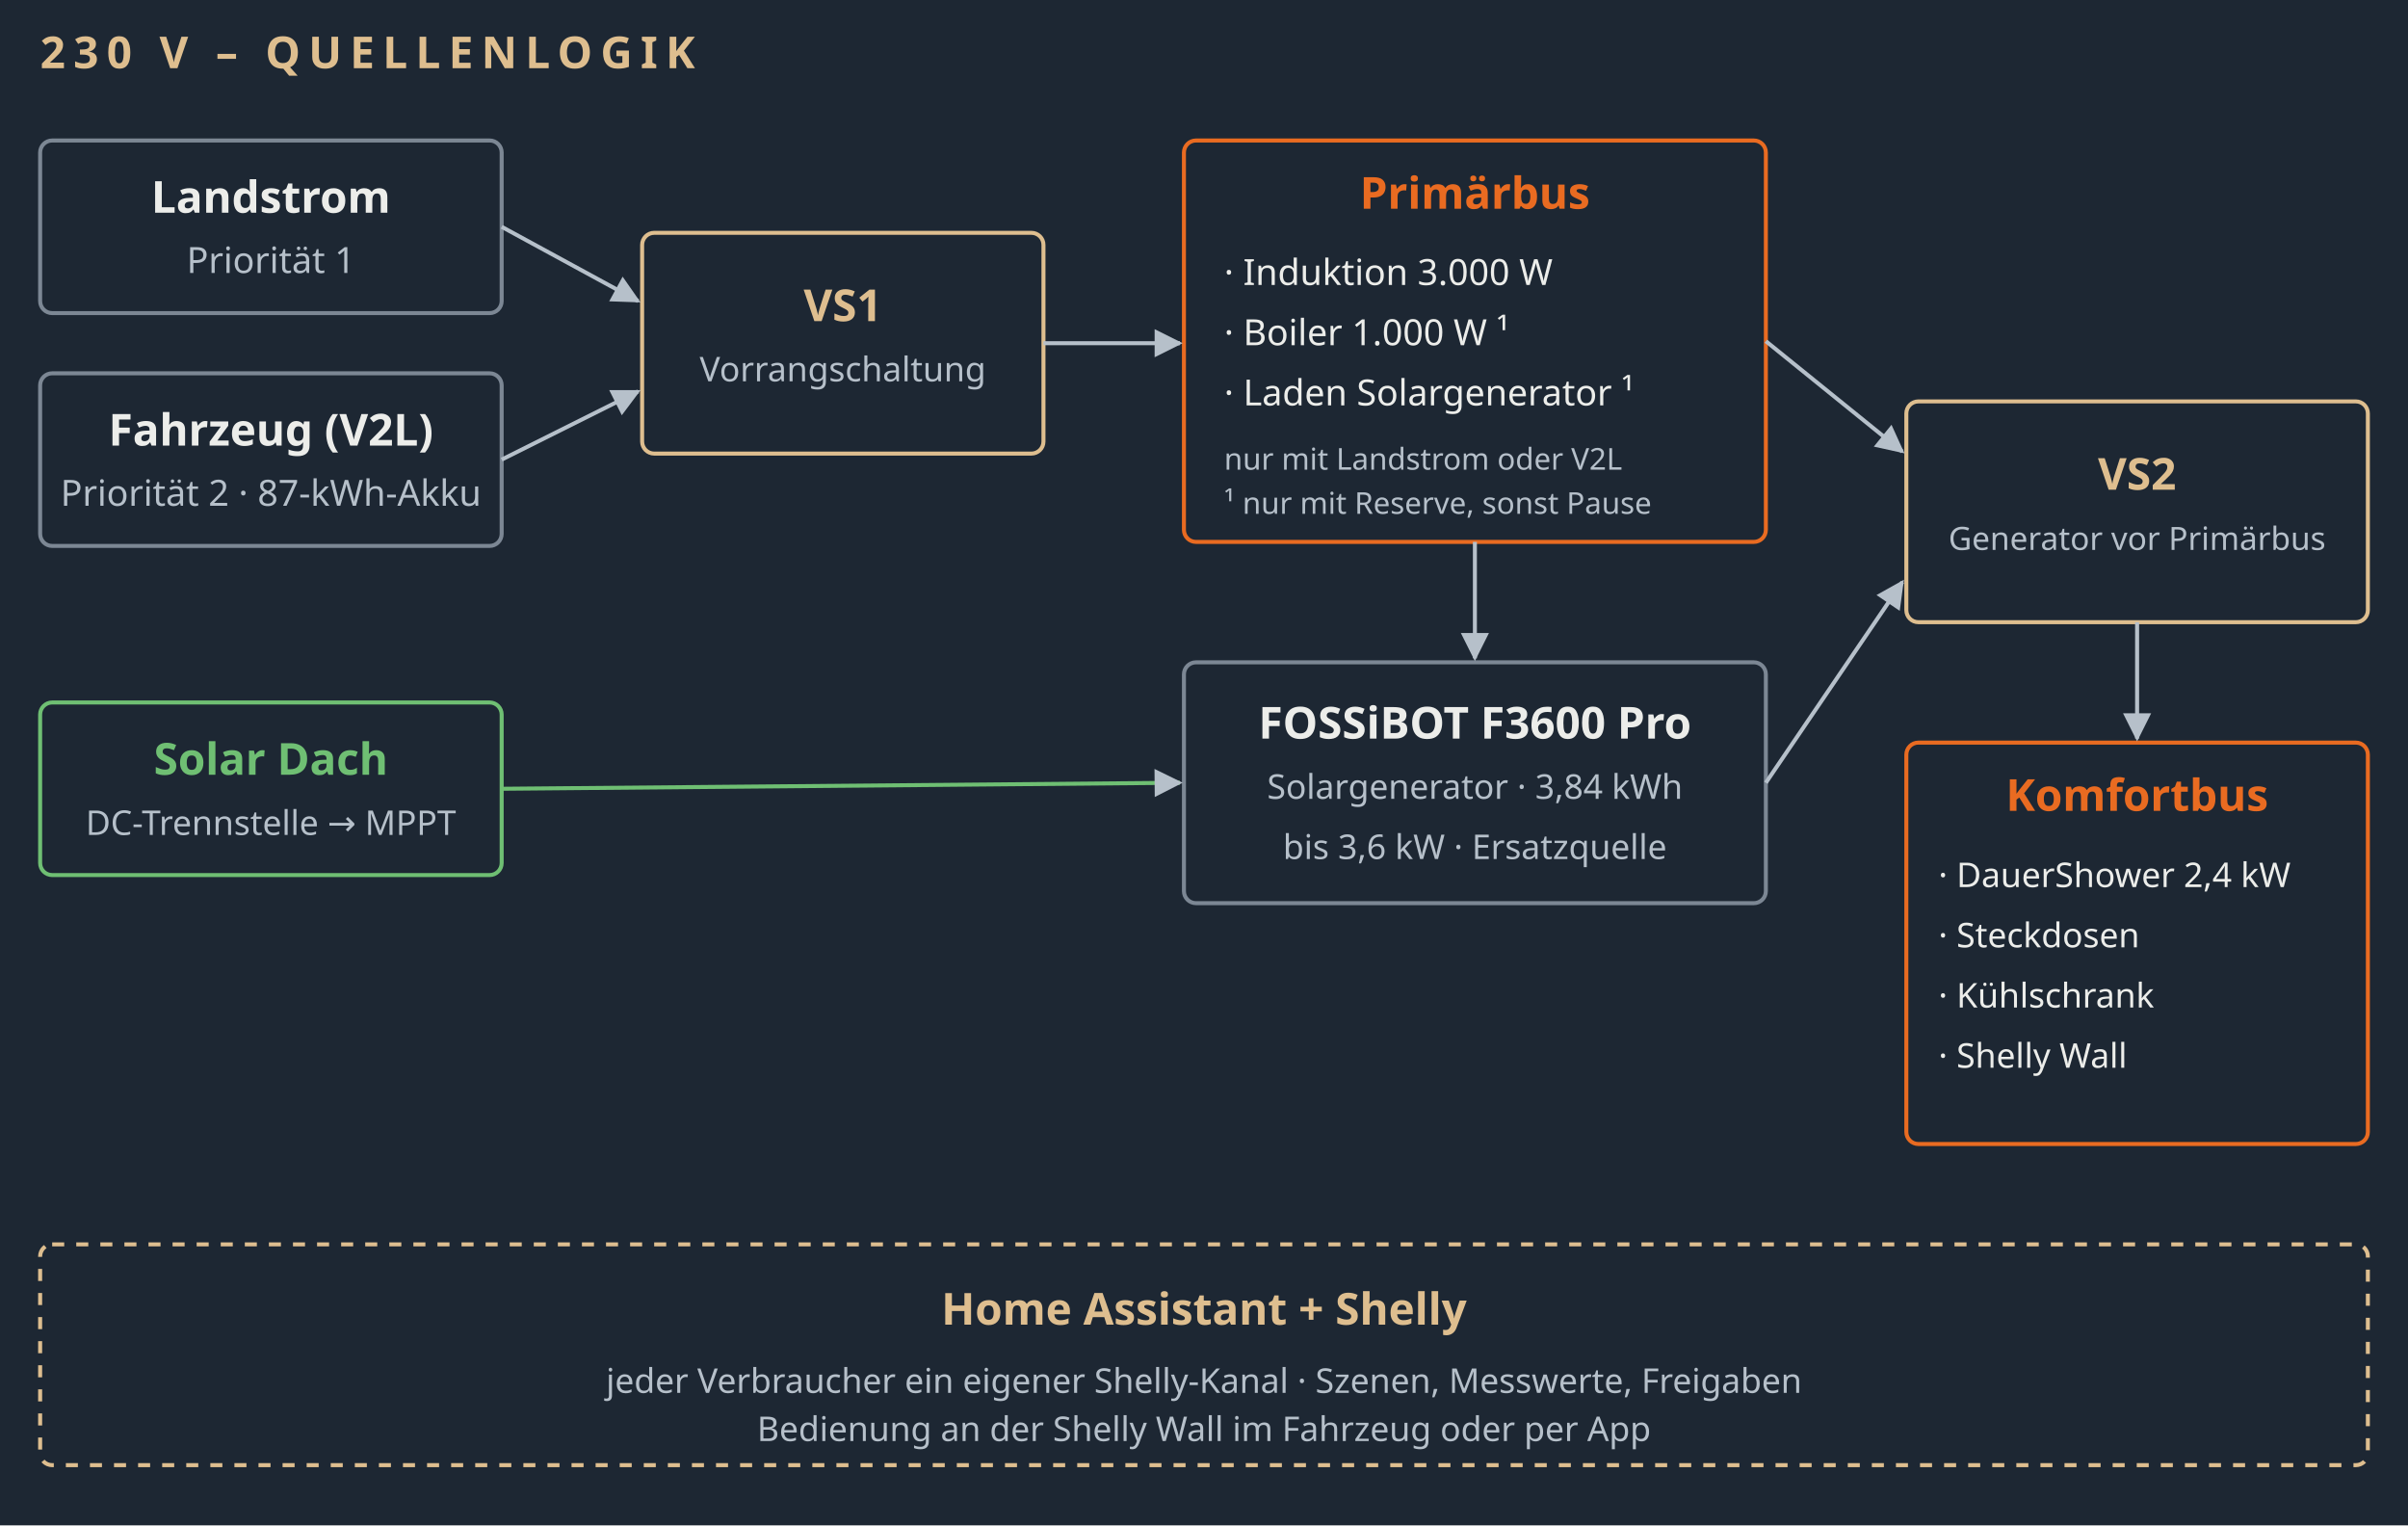
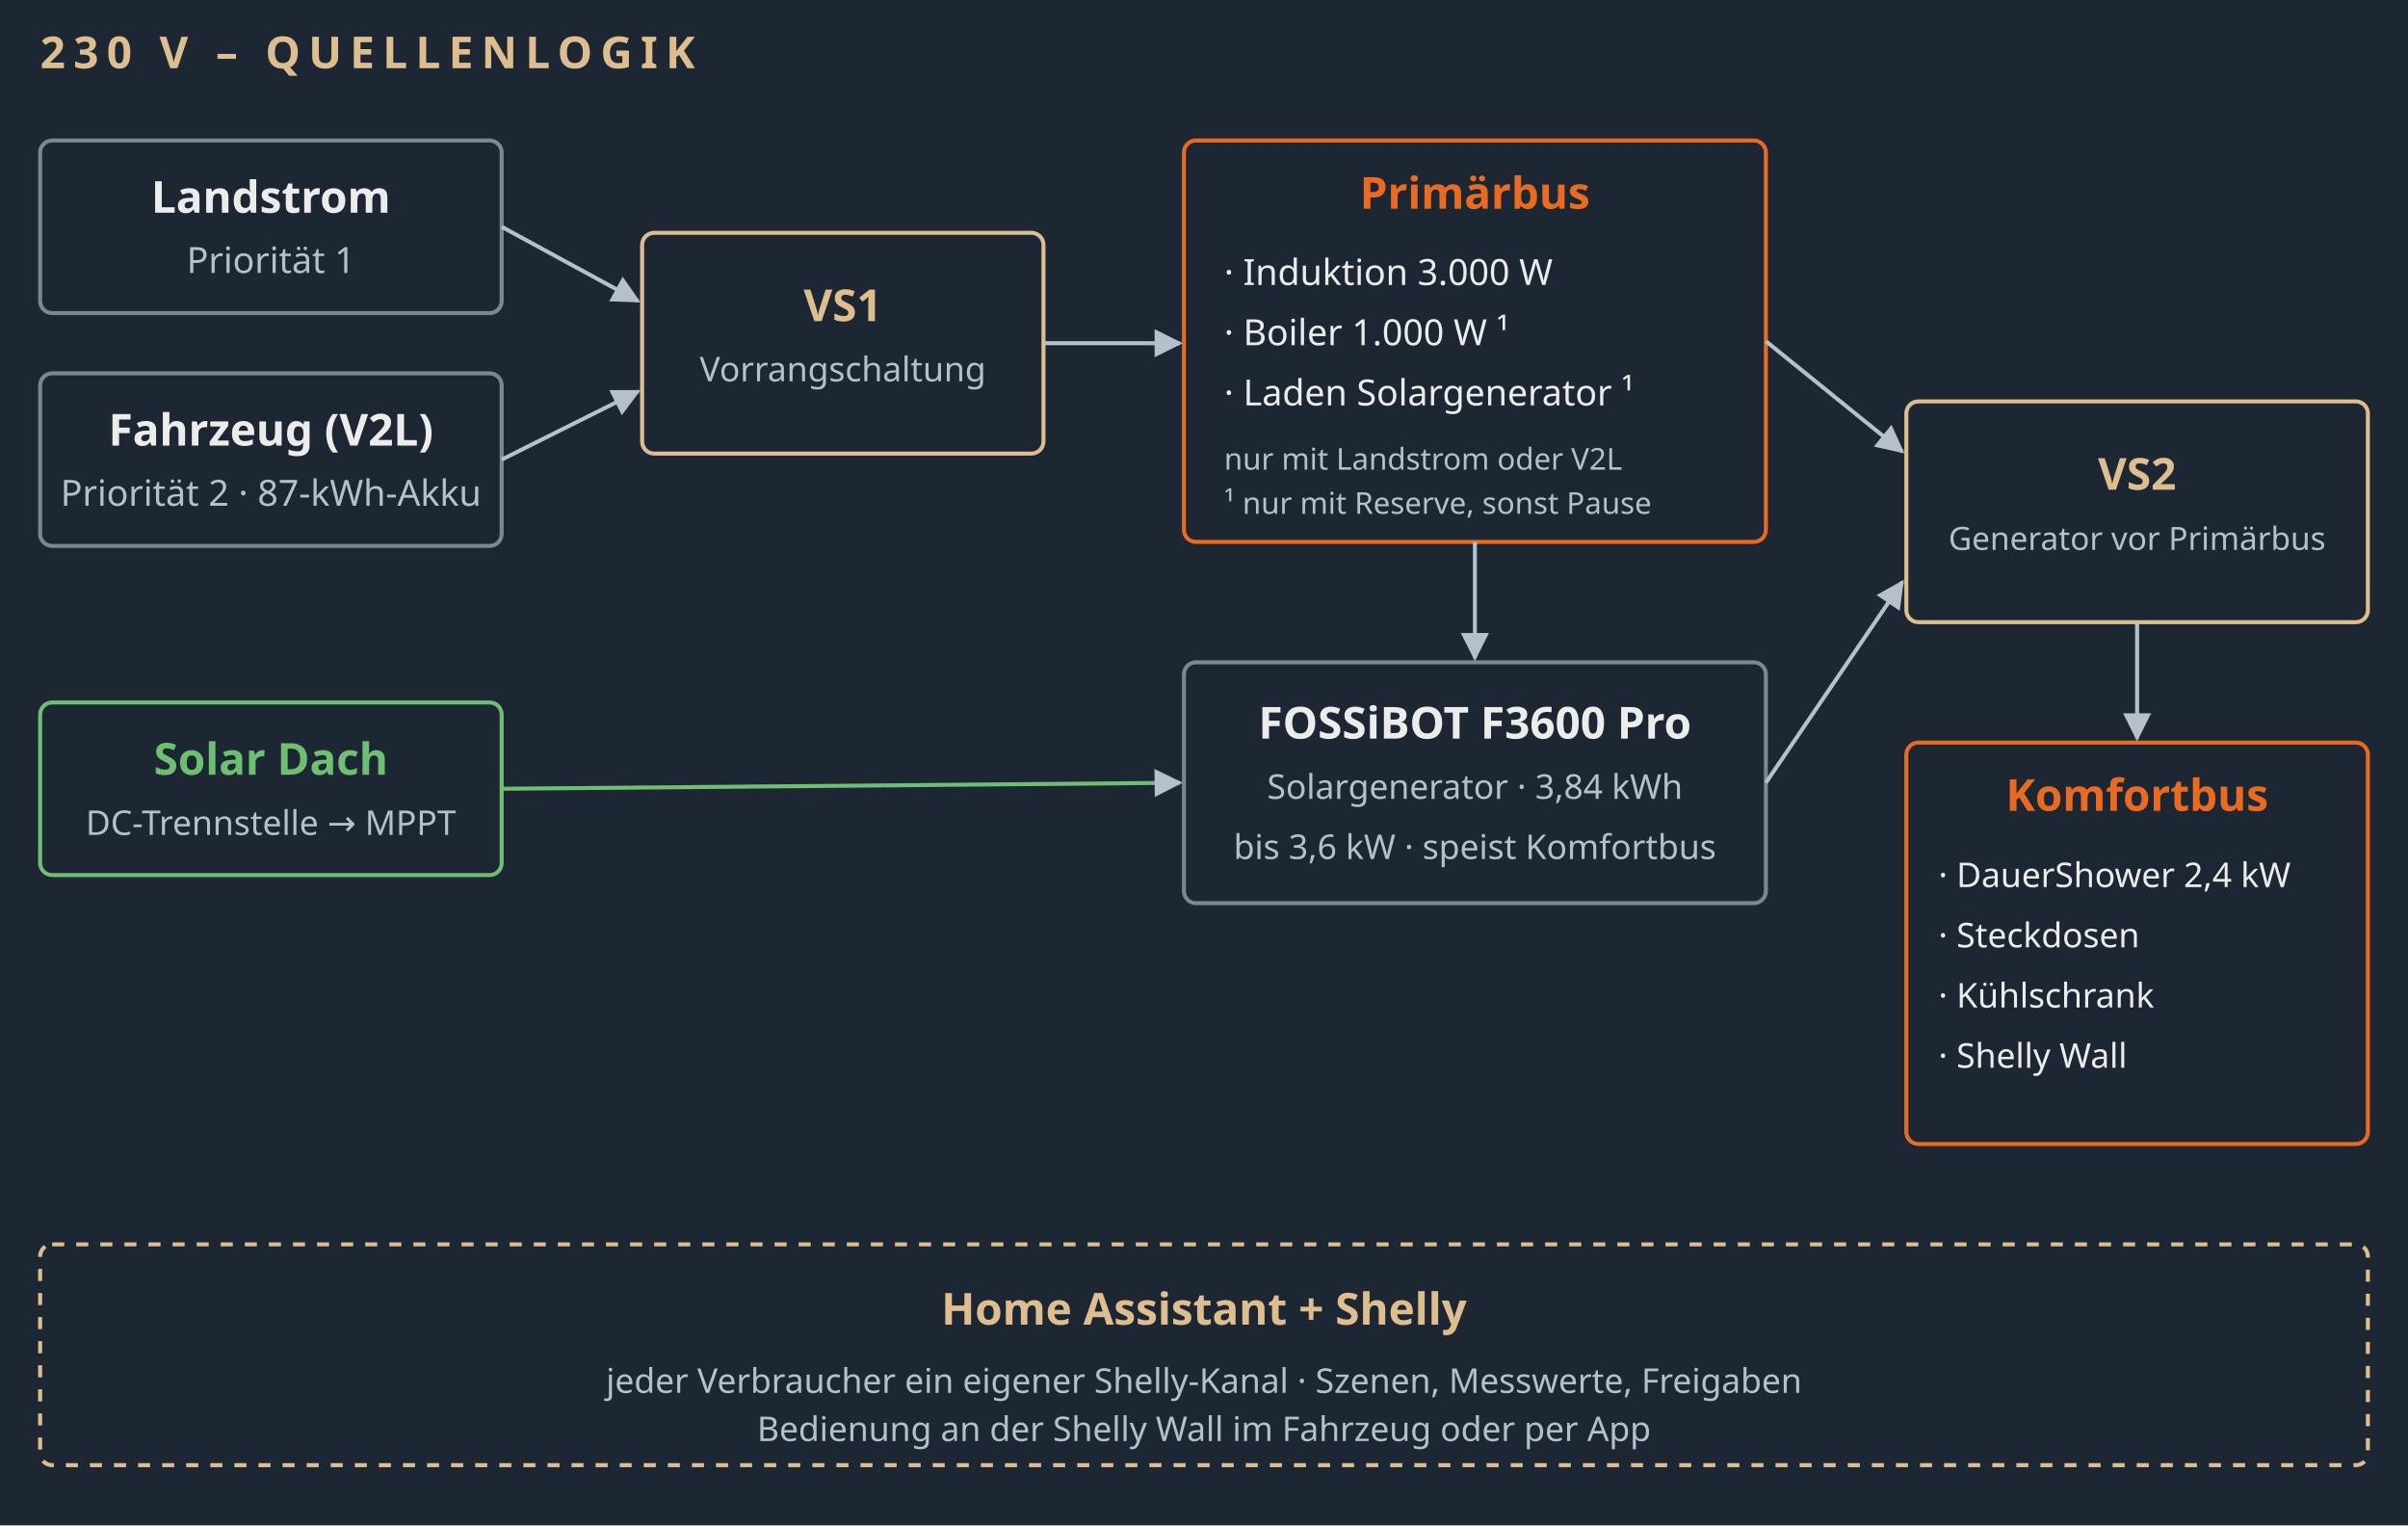
<svg xmlns="http://www.w3.org/2000/svg" viewBox="0 0 1200 760" style="width:100%;height:auto" role="img" aria-label="230-Volt-Quellenlogik: Landstrom vor Renault V2L ergibt den Primärbus; Solargenerator vor Primärbus ergibt den Komfortbus; Solar lädt den Solargenerator; Home Assistant misst und schaltet jeden Verbraucher über Shelly">
  <defs>
    <marker id="caA" viewBox="0 0 10 10" refX="9" refY="5" markerWidth="7" markerHeight="7" orient="auto-start-reverse">
      <path d="M0,0 L10,5 L0,10 z" fill="#B6C0CA" />
    </marker>
  </defs>
  <rect width="1200" height="760" fill="#1d2733" />
  <g font-family="system-ui, sans-serif" fill="none" stroke-width="2">
    <text x="20" y="34" fill="#DEBE8F" stroke="none" font-size="22" letter-spacing="4" font-weight="600">230 V – QUELLENLOGIK</text>
    <rect x="20" y="70" width="230" height="86" rx="6" stroke="#7C8794" />
    <text x="135" y="106" fill="#ECEDEA" stroke="none" font-size="22" font-weight="600" text-anchor="middle">Landstrom</text>
    <text x="135" y="136" fill="#B6C0CA" stroke="none" font-size="18" text-anchor="middle">Priorität 1</text>
    <rect x="20" y="186" width="230" height="86" rx="6" stroke="#7C8794" />
    <text x="135" y="222" fill="#ECEDEA" stroke="none" font-size="22" font-weight="600" text-anchor="middle">Fahrzeug (V2L)</text>
    <text x="135" y="252" fill="#B6C0CA" stroke="none" font-size="18" text-anchor="middle">Priorität 2 · 87-kWh-Akku</text>
    <rect x="320" y="116" width="200" height="110" rx="6" stroke="#DEBE8F" />
    <text x="420" y="160" fill="#DEBE8F" stroke="none" font-size="22" font-weight="600" text-anchor="middle">VS1</text>
    <text x="420" y="190" fill="#B6C0CA" stroke="none" font-size="17" text-anchor="middle">Vorrangschaltung</text>
    <path d="M250 113 L318 150" stroke="#B6C0CA" marker-end="url(#caA)" />
    <path d="M250 229 L318 195" stroke="#B6C0CA" marker-end="url(#caA)" />
    <rect x="590" y="70" width="290" height="200" rx="6" stroke="#E96B21" />
    <text x="735" y="104" fill="#E96B21" stroke="none" font-size="22" font-weight="600" text-anchor="middle">Primärbus</text>
    <text x="610" y="142" fill="#ECEDEA" stroke="none" font-size="18">· Induktion 3.000 W</text>
    <text x="610" y="172" fill="#ECEDEA" stroke="none" font-size="18">· Boiler 1.000 W ¹</text>
    <text x="610" y="202" fill="#ECEDEA" stroke="none" font-size="18">· Laden Solargenerator ¹</text>
    <text x="610" y="234" fill="#B6C0CA" stroke="none" font-size="15">nur mit Landstrom oder V2L</text>
    <text x="610" y="256" fill="#B6C0CA" stroke="none" font-size="15">¹ nur mit Reserve, sonst Pause</text>
    <path d="M520 171 L588 171" stroke="#B6C0CA" marker-end="url(#caA)" />
    <rect x="590" y="330" width="290" height="120" rx="6" stroke="#7C8794" />
    <text x="735" y="368" fill="#ECEDEA" stroke="none" font-size="22" font-weight="600" text-anchor="middle">FOSSiBOT F3600 Pro</text>
    <text x="735" y="398" fill="#B6C0CA" stroke="none" font-size="17" text-anchor="middle">Solargenerator · 3,84 kWh</text>
-     <text x="735" y="428" fill="#B6C0CA" stroke="none" font-size="17" text-anchor="middle">bis 3,6 kW · Ersatzquelle</text>
+     <text x="735" y="428" fill="#B6C0CA" stroke="none" font-size="17" text-anchor="middle">bis 3,6 kW · speist Komfortbus</text>
    <path d="M735 270 L735 328" stroke="#B6C0CA" marker-end="url(#caA)" />
    <rect x="20" y="350" width="230" height="86" rx="6" stroke="#6FBF73" />
    <text x="135" y="386" fill="#6FBF73" stroke="none" font-size="22" font-weight="600" text-anchor="middle">Solar Dach</text>
    <text x="135" y="416" fill="#B6C0CA" stroke="none" font-size="17" text-anchor="middle">DC-Trennstelle → MPPT</text>
    <path d="M250 393 L588 390" stroke="#6FBF73" marker-end="url(#caA)" />
    <rect x="950" y="200" width="230" height="110" rx="6" stroke="#DEBE8F" />
    <text x="1065" y="244" fill="#DEBE8F" stroke="none" font-size="22" font-weight="600" text-anchor="middle">VS2</text>
    <text x="1065" y="274" fill="#B6C0CA" stroke="none" font-size="16" text-anchor="middle">Generator vor Primärbus</text>
    <path d="M880 170 L948 225" stroke="#B6C0CA" marker-end="url(#caA)" />
    <path d="M880 390 L948 290" stroke="#B6C0CA" marker-end="url(#caA)" />
    <rect x="950" y="370" width="230" height="200" rx="6" stroke="#E96B21" />
    <text x="1065" y="404" fill="#E96B21" stroke="none" font-size="22" font-weight="600" text-anchor="middle">Komfortbus</text>
    <text x="966" y="442" fill="#ECEDEA" stroke="none" font-size="17">· DauerShower 2,4 kW</text>
    <text x="966" y="472" fill="#ECEDEA" stroke="none" font-size="17">· Steckdosen</text>
    <text x="966" y="502" fill="#ECEDEA" stroke="none" font-size="17">· Kühlschrank</text>
    <text x="966" y="532" fill="#ECEDEA" stroke="none" font-size="17">· Shelly Wall</text>
    <path d="M1065 310 L1065 368" stroke="#B6C0CA" marker-end="url(#caA)" />
    <rect x="20" y="620" width="1160" height="110" rx="6" stroke="#DEBE8F" stroke-dasharray="6 6" />
    <text x="600" y="660" fill="#DEBE8F" stroke="none" font-size="22" font-weight="600" text-anchor="middle">Home Assistant + Shelly</text>
    <text x="600" y="694" fill="#B6C0CA" stroke="none" font-size="17" text-anchor="middle">jeder Verbraucher ein eigener Shelly-Kanal · Szenen, Messwerte, Freigaben</text>
    <text x="600" y="718" fill="#B6C0CA" stroke="none" font-size="17" text-anchor="middle">Bedienung an der Shelly Wall im Fahrzeug oder per App</text>
  </g>
</svg>
